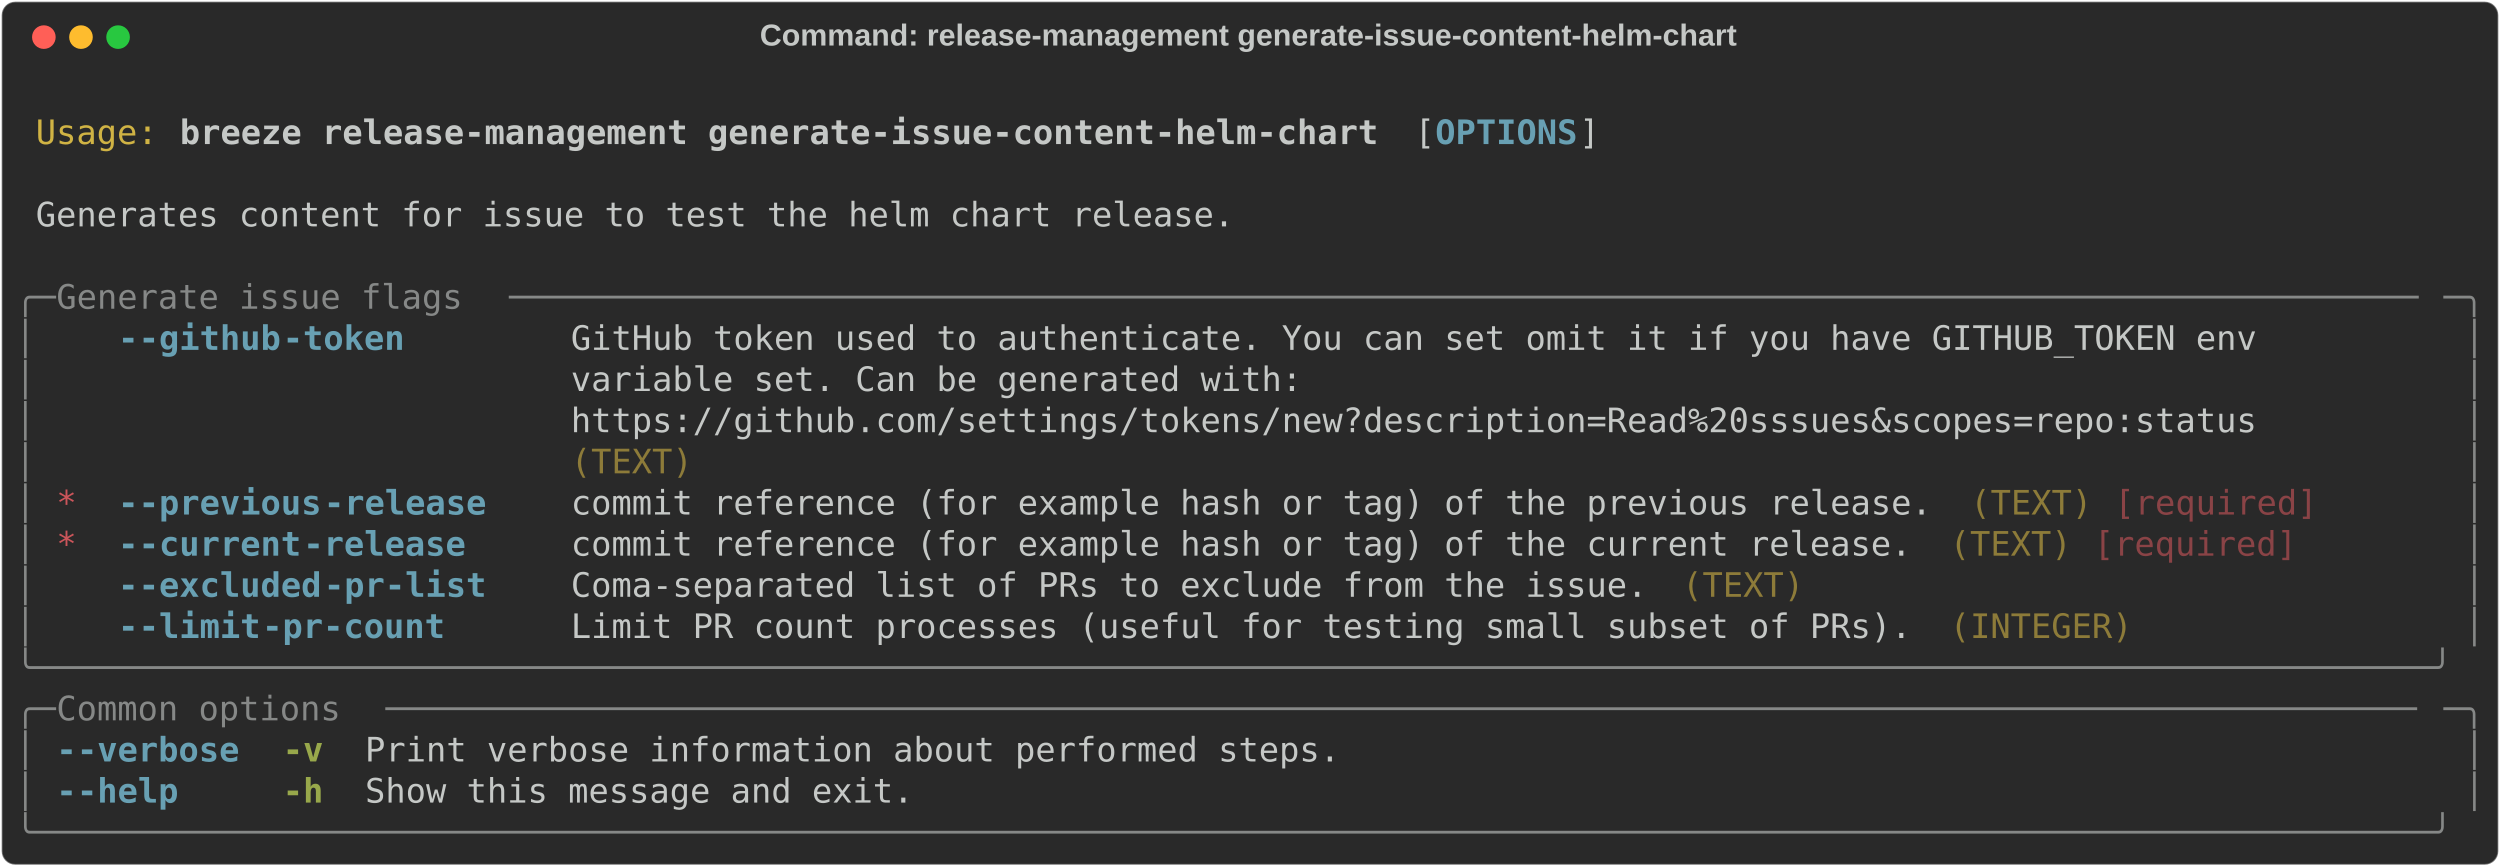
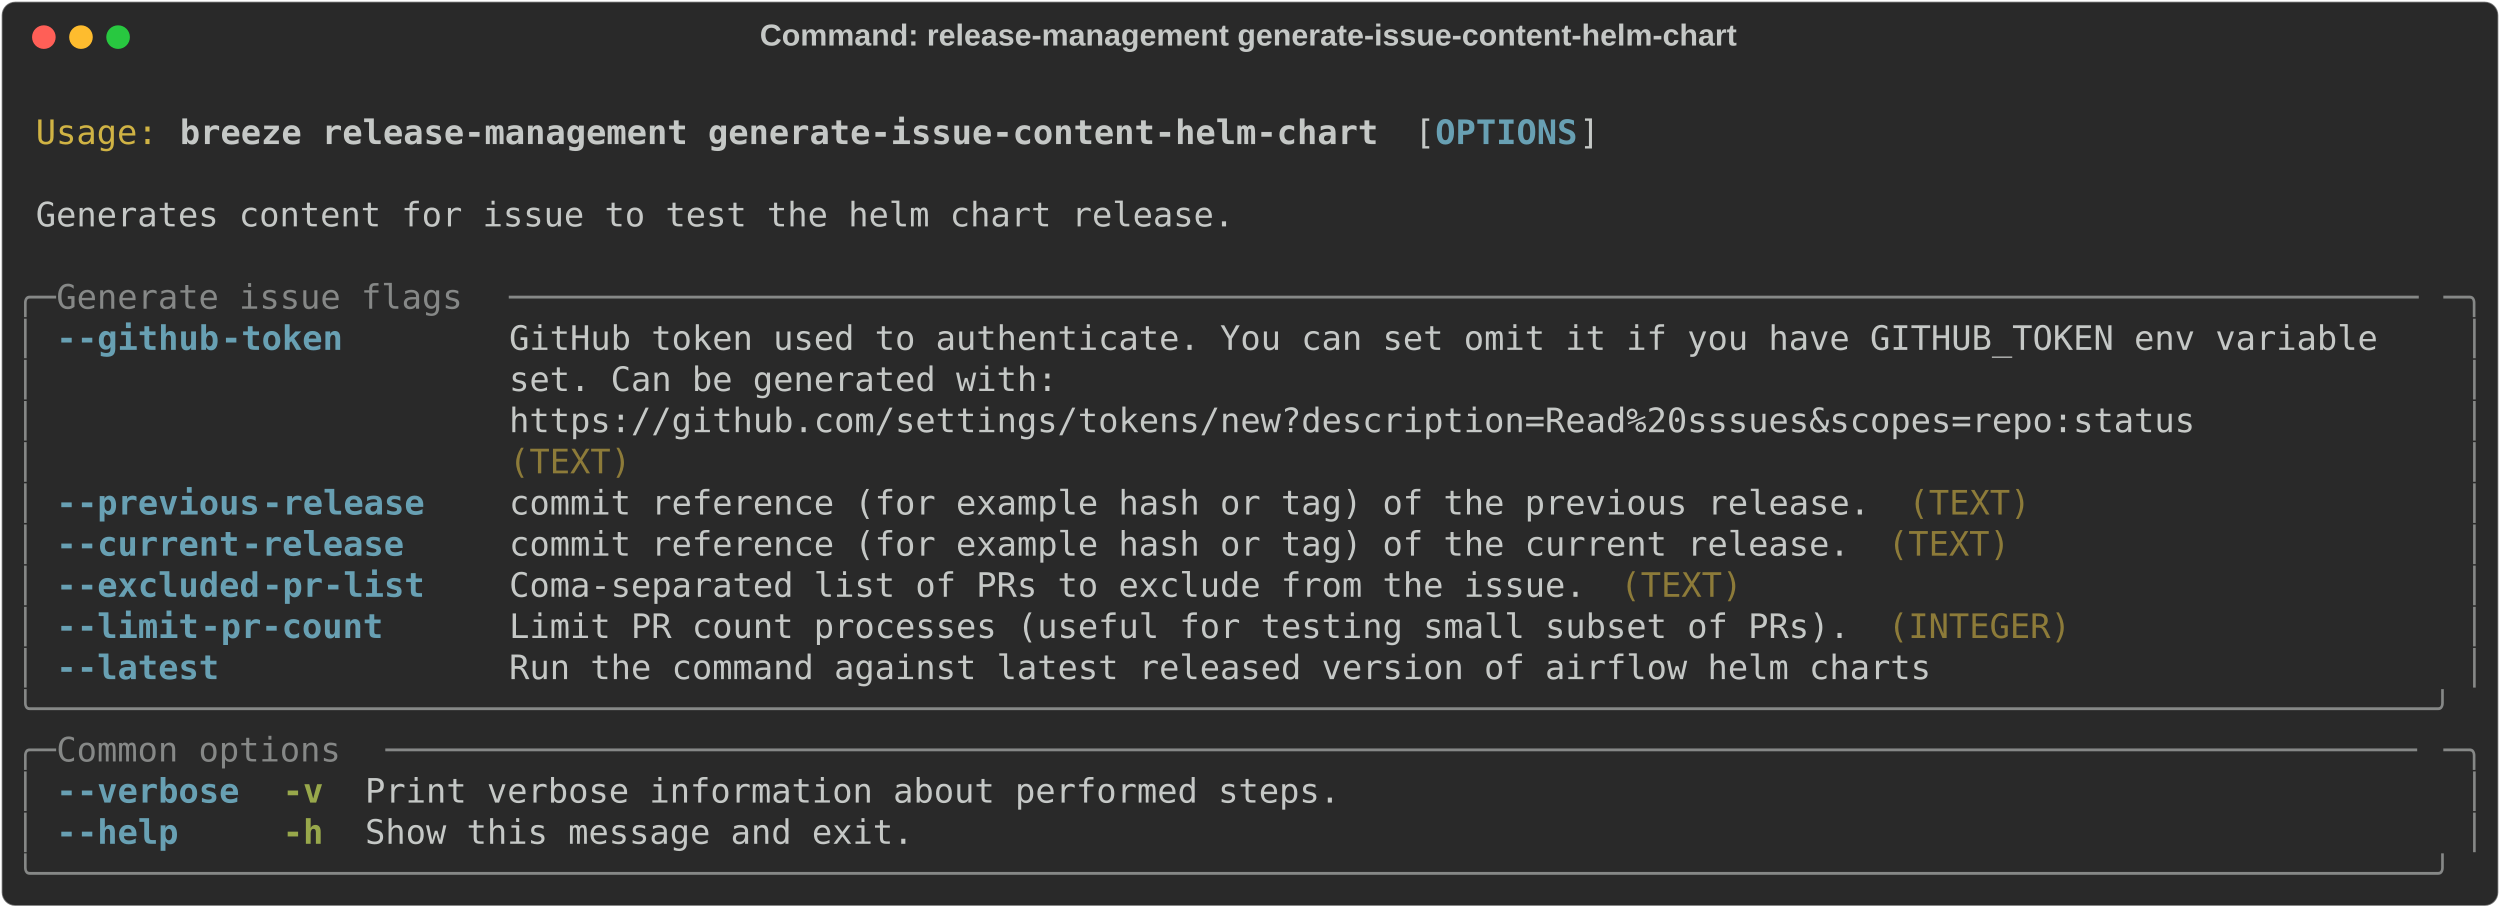
- <svg xmlns="http://www.w3.org/2000/svg" class="rich-terminal" viewBox="0 0 1482 513.6">
+ <svg xmlns="http://www.w3.org/2000/svg" class="rich-terminal" viewBox="0 0 1482 538.0">
  <style>

    @font-face {
        font-family: "Fira Code";
        src: local("FiraCode-Regular"),
                url("https://cdnjs.cloudflare.com/ajax/libs/firacode/6.2.0/woff2/FiraCode-Regular.woff2") format("woff2"),
                url("https://cdnjs.cloudflare.com/ajax/libs/firacode/6.2.0/woff/FiraCode-Regular.woff") format("woff");
        font-style: normal;
        font-weight: 400;
    }
    @font-face {
        font-family: "Fira Code";
        src: local("FiraCode-Bold"),
                url("https://cdnjs.cloudflare.com/ajax/libs/firacode/6.2.0/woff2/FiraCode-Bold.woff2") format("woff2"),
                url("https://cdnjs.cloudflare.com/ajax/libs/firacode/6.2.0/woff/FiraCode-Bold.woff") format("woff");
        font-style: bold;
        font-weight: 700;
    }

    .breeze-release-management-generate-issue-content-helm-chart-matrix {
        font-family: Fira Code, monospace;
        font-size: 20px;
        line-height: 24.4px;
        font-variant-east-asian: full-width;
    }

    .breeze-release-management-generate-issue-content-helm-chart-title {
        font-size: 18px;
        font-weight: bold;
        font-family: arial;
    }

    .breeze-release-management-generate-issue-content-helm-chart-r1 { fill: #c5c8c6 }
.breeze-release-management-generate-issue-content-helm-chart-r2 { fill: #d0b344 }
.breeze-release-management-generate-issue-content-helm-chart-r3 { fill: #c5c8c6;font-weight: bold }
.breeze-release-management-generate-issue-content-helm-chart-r4 { fill: #68a0b3;font-weight: bold }
.breeze-release-management-generate-issue-content-helm-chart-r5 { fill: #868887 }
.breeze-release-management-generate-issue-content-helm-chart-r6 { fill: #8d7b39 }
- .breeze-release-management-generate-issue-content-helm-chart-r7 { fill: #cc555a }
- .breeze-release-management-generate-issue-content-helm-chart-r8 { fill: #8a4346 }
- .breeze-release-management-generate-issue-content-helm-chart-r9 { fill: #98a84b;font-weight: bold }
+ .breeze-release-management-generate-issue-content-helm-chart-r7 { fill: #98a84b;font-weight: bold }
    </style>
  <defs>
    <clipPath id="breeze-release-management-generate-issue-content-helm-chart-clip-terminal">
-       <rect x="0" y="0" width="1463.0" height="462.6" />
+       <rect x="0" y="0" width="1463.0" height="487.0" />
    </clipPath>
    <clipPath id="breeze-release-management-generate-issue-content-helm-chart-line-0">
      <rect x="0" y="1.5" width="1464" height="24.65" />
    </clipPath>
    <clipPath id="breeze-release-management-generate-issue-content-helm-chart-line-1">
      <rect x="0" y="25.9" width="1464" height="24.65" />
    </clipPath>
    <clipPath id="breeze-release-management-generate-issue-content-helm-chart-line-2">
      <rect x="0" y="50.3" width="1464" height="24.65" />
    </clipPath>
    <clipPath id="breeze-release-management-generate-issue-content-helm-chart-line-3">
      <rect x="0" y="74.7" width="1464" height="24.65" />
    </clipPath>
    <clipPath id="breeze-release-management-generate-issue-content-helm-chart-line-4">
      <rect x="0" y="99.1" width="1464" height="24.65" />
    </clipPath>
    <clipPath id="breeze-release-management-generate-issue-content-helm-chart-line-5">
      <rect x="0" y="123.5" width="1464" height="24.65" />
    </clipPath>
    <clipPath id="breeze-release-management-generate-issue-content-helm-chart-line-6">
      <rect x="0" y="147.9" width="1464" height="24.65" />
    </clipPath>
    <clipPath id="breeze-release-management-generate-issue-content-helm-chart-line-7">
      <rect x="0" y="172.3" width="1464" height="24.65" />
    </clipPath>
    <clipPath id="breeze-release-management-generate-issue-content-helm-chart-line-8">
      <rect x="0" y="196.7" width="1464" height="24.65" />
    </clipPath>
    <clipPath id="breeze-release-management-generate-issue-content-helm-chart-line-9">
      <rect x="0" y="221.1" width="1464" height="24.65" />
    </clipPath>
    <clipPath id="breeze-release-management-generate-issue-content-helm-chart-line-10">
      <rect x="0" y="245.5" width="1464" height="24.65" />
    </clipPath>
    <clipPath id="breeze-release-management-generate-issue-content-helm-chart-line-11">
      <rect x="0" y="269.9" width="1464" height="24.65" />
    </clipPath>
    <clipPath id="breeze-release-management-generate-issue-content-helm-chart-line-12">
      <rect x="0" y="294.3" width="1464" height="24.65" />
    </clipPath>
    <clipPath id="breeze-release-management-generate-issue-content-helm-chart-line-13">
      <rect x="0" y="318.7" width="1464" height="24.65" />
    </clipPath>
    <clipPath id="breeze-release-management-generate-issue-content-helm-chart-line-14">
      <rect x="0" y="343.1" width="1464" height="24.65" />
    </clipPath>
    <clipPath id="breeze-release-management-generate-issue-content-helm-chart-line-15">
      <rect x="0" y="367.5" width="1464" height="24.65" />
    </clipPath>
    <clipPath id="breeze-release-management-generate-issue-content-helm-chart-line-16">
      <rect x="0" y="391.9" width="1464" height="24.65" />
    </clipPath>
    <clipPath id="breeze-release-management-generate-issue-content-helm-chart-line-17">
      <rect x="0" y="416.3" width="1464" height="24.65" />
    </clipPath>
+     <clipPath id="breeze-release-management-generate-issue-content-helm-chart-line-18">
+       <rect x="0" y="440.7" width="1464" height="24.65" />
+     </clipPath>
  </defs>
-   <rect fill="#292929" stroke="rgba(255,255,255,0.35)" stroke-width="1" x="1" y="1" width="1480" height="511.6" rx="8" />
+   <rect fill="#292929" stroke="rgba(255,255,255,0.35)" stroke-width="1" x="1" y="1" width="1480" height="536" rx="8" />
  <text class="breeze-release-management-generate-issue-content-helm-chart-title" fill="#c5c8c6" text-anchor="middle" x="740" y="27">Command: release-management generate-issue-content-helm-chart</text>
  <g transform="translate(26,22)">
    <circle cx="0" cy="0" r="7" fill="#ff5f57" />
    <circle cx="22" cy="0" r="7" fill="#febc2e" />
    <circle cx="44" cy="0" r="7" fill="#28c840" />
  </g>
  <g transform="translate(9, 41)" clip-path="url(#breeze-release-management-generate-issue-content-helm-chart-clip-terminal)">
    <g class="breeze-release-management-generate-issue-content-helm-chart-matrix">
      <text class="breeze-release-management-generate-issue-content-helm-chart-r1" x="1464" y="20" textLength="12.2" clip-path="url(#breeze-release-management-generate-issue-content-helm-chart-line-0)">
</text>
      <text class="breeze-release-management-generate-issue-content-helm-chart-r2" x="12.2" y="44.4" textLength="73.2" clip-path="url(#breeze-release-management-generate-issue-content-helm-chart-line-1)">Usage:</text>
      <text class="breeze-release-management-generate-issue-content-helm-chart-r3" x="97.6" y="44.4" textLength="719.8" clip-path="url(#breeze-release-management-generate-issue-content-helm-chart-line-1)">breeze release-management generate-issue-content-helm-chart</text>
      <text class="breeze-release-management-generate-issue-content-helm-chart-r1" x="829.6" y="44.4" textLength="12.2" clip-path="url(#breeze-release-management-generate-issue-content-helm-chart-line-1)">[</text>
      <text class="breeze-release-management-generate-issue-content-helm-chart-r4" x="841.8" y="44.4" textLength="85.4" clip-path="url(#breeze-release-management-generate-issue-content-helm-chart-line-1)">OPTIONS</text>
      <text class="breeze-release-management-generate-issue-content-helm-chart-r1" x="927.2" y="44.4" textLength="12.2" clip-path="url(#breeze-release-management-generate-issue-content-helm-chart-line-1)">]</text>
      <text class="breeze-release-management-generate-issue-content-helm-chart-r1" x="1464" y="44.4" textLength="12.2" clip-path="url(#breeze-release-management-generate-issue-content-helm-chart-line-1)">
</text>
      <text class="breeze-release-management-generate-issue-content-helm-chart-r1" x="1464" y="68.8" textLength="12.2" clip-path="url(#breeze-release-management-generate-issue-content-helm-chart-line-2)">
</text>
      <text class="breeze-release-management-generate-issue-content-helm-chart-r1" x="12.2" y="93.2" textLength="719.8" clip-path="url(#breeze-release-management-generate-issue-content-helm-chart-line-3)">Generates content for issue to test the helm chart release.</text>
      <text class="breeze-release-management-generate-issue-content-helm-chart-r1" x="1464" y="93.2" textLength="12.2" clip-path="url(#breeze-release-management-generate-issue-content-helm-chart-line-3)">
</text>
      <text class="breeze-release-management-generate-issue-content-helm-chart-r1" x="1464" y="117.6" textLength="12.2" clip-path="url(#breeze-release-management-generate-issue-content-helm-chart-line-4)">
</text>
      <text class="breeze-release-management-generate-issue-content-helm-chart-r5" x="0" y="142" textLength="24.4" clip-path="url(#breeze-release-management-generate-issue-content-helm-chart-line-5)">╭─</text>
      <text class="breeze-release-management-generate-issue-content-helm-chart-r5" x="24.4" y="142" textLength="268.4" clip-path="url(#breeze-release-management-generate-issue-content-helm-chart-line-5)"> Generate issue flags </text>
      <text class="breeze-release-management-generate-issue-content-helm-chart-r5" x="292.8" y="142" textLength="1146.8" clip-path="url(#breeze-release-management-generate-issue-content-helm-chart-line-5)">──────────────────────────────────────────────────────────────────────────────────────────────</text>
      <text class="breeze-release-management-generate-issue-content-helm-chart-r5" x="1439.6" y="142" textLength="24.4" clip-path="url(#breeze-release-management-generate-issue-content-helm-chart-line-5)">─╮</text>
      <text class="breeze-release-management-generate-issue-content-helm-chart-r1" x="1464" y="142" textLength="12.2" clip-path="url(#breeze-release-management-generate-issue-content-helm-chart-line-5)">
</text>
      <text class="breeze-release-management-generate-issue-content-helm-chart-r5" x="0" y="166.4" textLength="12.2" clip-path="url(#breeze-release-management-generate-issue-content-helm-chart-line-6)">│</text>
-       <text class="breeze-release-management-generate-issue-content-helm-chart-r4" x="61" y="166.4" textLength="12.2" clip-path="url(#breeze-release-management-generate-issue-content-helm-chart-line-6)">-</text>
-       <text class="breeze-release-management-generate-issue-content-helm-chart-r4" x="73.2" y="166.4" textLength="85.4" clip-path="url(#breeze-release-management-generate-issue-content-helm-chart-line-6)">-github</text>
-       <text class="breeze-release-management-generate-issue-content-helm-chart-r4" x="158.6" y="166.4" textLength="73.2" clip-path="url(#breeze-release-management-generate-issue-content-helm-chart-line-6)">-token</text>
-       <text class="breeze-release-management-generate-issue-content-helm-chart-r1" x="329.4" y="166.4" textLength="1110.2" clip-path="url(#breeze-release-management-generate-issue-content-helm-chart-line-6)">GitHub token used to authenticate. You can set omit it if you have GITHUB_TOKEN env        </text>
+       <text class="breeze-release-management-generate-issue-content-helm-chart-r4" x="24.4" y="166.4" textLength="12.2" clip-path="url(#breeze-release-management-generate-issue-content-helm-chart-line-6)">-</text>
+       <text class="breeze-release-management-generate-issue-content-helm-chart-r4" x="36.6" y="166.4" textLength="85.4" clip-path="url(#breeze-release-management-generate-issue-content-helm-chart-line-6)">-github</text>
+       <text class="breeze-release-management-generate-issue-content-helm-chart-r4" x="122" y="166.4" textLength="73.2" clip-path="url(#breeze-release-management-generate-issue-content-helm-chart-line-6)">-token</text>
+       <text class="breeze-release-management-generate-issue-content-helm-chart-r1" x="292.8" y="166.4" textLength="1146.8" clip-path="url(#breeze-release-management-generate-issue-content-helm-chart-line-6)">GitHub token used to authenticate. You can set omit it if you have GITHUB_TOKEN env variable  </text>
      <text class="breeze-release-management-generate-issue-content-helm-chart-r5" x="1451.8" y="166.4" textLength="12.2" clip-path="url(#breeze-release-management-generate-issue-content-helm-chart-line-6)">│</text>
      <text class="breeze-release-management-generate-issue-content-helm-chart-r1" x="1464" y="166.4" textLength="12.2" clip-path="url(#breeze-release-management-generate-issue-content-helm-chart-line-6)">
</text>
      <text class="breeze-release-management-generate-issue-content-helm-chart-r5" x="0" y="190.8" textLength="12.2" clip-path="url(#breeze-release-management-generate-issue-content-helm-chart-line-7)">│</text>
-       <text class="breeze-release-management-generate-issue-content-helm-chart-r1" x="329.4" y="190.8" textLength="1110.2" clip-path="url(#breeze-release-management-generate-issue-content-helm-chart-line-7)">variable set. Can be generated with:                                                       </text>
+       <text class="breeze-release-management-generate-issue-content-helm-chart-r1" x="292.8" y="190.8" textLength="1146.8" clip-path="url(#breeze-release-management-generate-issue-content-helm-chart-line-7)">set. Can be generated with:                                                                   </text>
      <text class="breeze-release-management-generate-issue-content-helm-chart-r5" x="1451.8" y="190.8" textLength="12.2" clip-path="url(#breeze-release-management-generate-issue-content-helm-chart-line-7)">│</text>
      <text class="breeze-release-management-generate-issue-content-helm-chart-r1" x="1464" y="190.8" textLength="12.2" clip-path="url(#breeze-release-management-generate-issue-content-helm-chart-line-7)">
</text>
      <text class="breeze-release-management-generate-issue-content-helm-chart-r5" x="0" y="215.2" textLength="12.2" clip-path="url(#breeze-release-management-generate-issue-content-helm-chart-line-8)">│</text>
-       <text class="breeze-release-management-generate-issue-content-helm-chart-r1" x="329.4" y="215.2" textLength="1110.2" clip-path="url(#breeze-release-management-generate-issue-content-helm-chart-line-8)">https://github.com/settings/tokens/new?description=Read%20sssues&amp;scopes=repo:status        </text>
+       <text class="breeze-release-management-generate-issue-content-helm-chart-r1" x="292.8" y="215.2" textLength="1146.8" clip-path="url(#breeze-release-management-generate-issue-content-helm-chart-line-8)">https://github.com/settings/tokens/new?description=Read%20sssues&amp;scopes=repo:status           </text>
      <text class="breeze-release-management-generate-issue-content-helm-chart-r5" x="1451.8" y="215.2" textLength="12.2" clip-path="url(#breeze-release-management-generate-issue-content-helm-chart-line-8)">│</text>
      <text class="breeze-release-management-generate-issue-content-helm-chart-r1" x="1464" y="215.2" textLength="12.2" clip-path="url(#breeze-release-management-generate-issue-content-helm-chart-line-8)">
</text>
      <text class="breeze-release-management-generate-issue-content-helm-chart-r5" x="0" y="239.6" textLength="12.2" clip-path="url(#breeze-release-management-generate-issue-content-helm-chart-line-9)">│</text>
-       <text class="breeze-release-management-generate-issue-content-helm-chart-r6" x="329.4" y="239.6" textLength="1110.2" clip-path="url(#breeze-release-management-generate-issue-content-helm-chart-line-9)">(TEXT)                                                                                     </text>
+       <text class="breeze-release-management-generate-issue-content-helm-chart-r6" x="292.8" y="239.6" textLength="1146.8" clip-path="url(#breeze-release-management-generate-issue-content-helm-chart-line-9)">(TEXT)                                                                                        </text>
      <text class="breeze-release-management-generate-issue-content-helm-chart-r5" x="1451.8" y="239.6" textLength="12.2" clip-path="url(#breeze-release-management-generate-issue-content-helm-chart-line-9)">│</text>
      <text class="breeze-release-management-generate-issue-content-helm-chart-r1" x="1464" y="239.6" textLength="12.2" clip-path="url(#breeze-release-management-generate-issue-content-helm-chart-line-9)">
</text>
      <text class="breeze-release-management-generate-issue-content-helm-chart-r5" x="0" y="264" textLength="12.2" clip-path="url(#breeze-release-management-generate-issue-content-helm-chart-line-10)">│</text>
-       <text class="breeze-release-management-generate-issue-content-helm-chart-r7" x="24.4" y="264" textLength="12.2" clip-path="url(#breeze-release-management-generate-issue-content-helm-chart-line-10)">*</text>
-       <text class="breeze-release-management-generate-issue-content-helm-chart-r4" x="61" y="264" textLength="12.2" clip-path="url(#breeze-release-management-generate-issue-content-helm-chart-line-10)">-</text>
-       <text class="breeze-release-management-generate-issue-content-helm-chart-r4" x="73.2" y="264" textLength="109.8" clip-path="url(#breeze-release-management-generate-issue-content-helm-chart-line-10)">-previous</text>
-       <text class="breeze-release-management-generate-issue-content-helm-chart-r4" x="183" y="264" textLength="97.6" clip-path="url(#breeze-release-management-generate-issue-content-helm-chart-line-10)">-release</text>
-       <text class="breeze-release-management-generate-issue-content-helm-chart-r1" x="329.4" y="264" textLength="817.4" clip-path="url(#breeze-release-management-generate-issue-content-helm-chart-line-10)">commit reference (for example hash or tag) of the previous release.</text>
-       <text class="breeze-release-management-generate-issue-content-helm-chart-r6" x="1159" y="264" textLength="73.2" clip-path="url(#breeze-release-management-generate-issue-content-helm-chart-line-10)">(TEXT)</text>
-       <text class="breeze-release-management-generate-issue-content-helm-chart-r8" x="1244.4" y="264" textLength="122" clip-path="url(#breeze-release-management-generate-issue-content-helm-chart-line-10)">[required]</text>
+       <text class="breeze-release-management-generate-issue-content-helm-chart-r4" x="24.4" y="264" textLength="12.2" clip-path="url(#breeze-release-management-generate-issue-content-helm-chart-line-10)">-</text>
+       <text class="breeze-release-management-generate-issue-content-helm-chart-r4" x="36.6" y="264" textLength="109.8" clip-path="url(#breeze-release-management-generate-issue-content-helm-chart-line-10)">-previous</text>
+       <text class="breeze-release-management-generate-issue-content-helm-chart-r4" x="146.4" y="264" textLength="97.6" clip-path="url(#breeze-release-management-generate-issue-content-helm-chart-line-10)">-release</text>
+       <text class="breeze-release-management-generate-issue-content-helm-chart-r1" x="292.8" y="264" textLength="817.4" clip-path="url(#breeze-release-management-generate-issue-content-helm-chart-line-10)">commit reference (for example hash or tag) of the previous release.</text>
+       <text class="breeze-release-management-generate-issue-content-helm-chart-r6" x="1122.4" y="264" textLength="73.2" clip-path="url(#breeze-release-management-generate-issue-content-helm-chart-line-10)">(TEXT)</text>
      <text class="breeze-release-management-generate-issue-content-helm-chart-r5" x="1451.8" y="264" textLength="12.2" clip-path="url(#breeze-release-management-generate-issue-content-helm-chart-line-10)">│</text>
      <text class="breeze-release-management-generate-issue-content-helm-chart-r1" x="1464" y="264" textLength="12.2" clip-path="url(#breeze-release-management-generate-issue-content-helm-chart-line-10)">
</text>
      <text class="breeze-release-management-generate-issue-content-helm-chart-r5" x="0" y="288.4" textLength="12.2" clip-path="url(#breeze-release-management-generate-issue-content-helm-chart-line-11)">│</text>
-       <text class="breeze-release-management-generate-issue-content-helm-chart-r7" x="24.4" y="288.4" textLength="12.2" clip-path="url(#breeze-release-management-generate-issue-content-helm-chart-line-11)">*</text>
-       <text class="breeze-release-management-generate-issue-content-helm-chart-r4" x="61" y="288.4" textLength="12.2" clip-path="url(#breeze-release-management-generate-issue-content-helm-chart-line-11)">-</text>
-       <text class="breeze-release-management-generate-issue-content-helm-chart-r4" x="73.2" y="288.4" textLength="97.6" clip-path="url(#breeze-release-management-generate-issue-content-helm-chart-line-11)">-current</text>
-       <text class="breeze-release-management-generate-issue-content-helm-chart-r4" x="170.8" y="288.4" textLength="97.6" clip-path="url(#breeze-release-management-generate-issue-content-helm-chart-line-11)">-release</text>
-       <text class="breeze-release-management-generate-issue-content-helm-chart-r1" x="329.4" y="288.4" textLength="805.2" clip-path="url(#breeze-release-management-generate-issue-content-helm-chart-line-11)">commit reference (for example hash or tag) of the current release.</text>
-       <text class="breeze-release-management-generate-issue-content-helm-chart-r6" x="1146.8" y="288.4" textLength="73.2" clip-path="url(#breeze-release-management-generate-issue-content-helm-chart-line-11)">(TEXT)</text>
-       <text class="breeze-release-management-generate-issue-content-helm-chart-r8" x="1232.2" y="288.4" textLength="122" clip-path="url(#breeze-release-management-generate-issue-content-helm-chart-line-11)">[required]</text>
+       <text class="breeze-release-management-generate-issue-content-helm-chart-r4" x="24.4" y="288.4" textLength="12.2" clip-path="url(#breeze-release-management-generate-issue-content-helm-chart-line-11)">-</text>
+       <text class="breeze-release-management-generate-issue-content-helm-chart-r4" x="36.6" y="288.4" textLength="97.6" clip-path="url(#breeze-release-management-generate-issue-content-helm-chart-line-11)">-current</text>
+       <text class="breeze-release-management-generate-issue-content-helm-chart-r4" x="134.2" y="288.4" textLength="97.6" clip-path="url(#breeze-release-management-generate-issue-content-helm-chart-line-11)">-release</text>
+       <text class="breeze-release-management-generate-issue-content-helm-chart-r1" x="292.8" y="288.4" textLength="805.2" clip-path="url(#breeze-release-management-generate-issue-content-helm-chart-line-11)">commit reference (for example hash or tag) of the current release.</text>
+       <text class="breeze-release-management-generate-issue-content-helm-chart-r6" x="1110.2" y="288.4" textLength="73.2" clip-path="url(#breeze-release-management-generate-issue-content-helm-chart-line-11)">(TEXT)</text>
      <text class="breeze-release-management-generate-issue-content-helm-chart-r5" x="1451.8" y="288.4" textLength="12.2" clip-path="url(#breeze-release-management-generate-issue-content-helm-chart-line-11)">│</text>
      <text class="breeze-release-management-generate-issue-content-helm-chart-r1" x="1464" y="288.4" textLength="12.2" clip-path="url(#breeze-release-management-generate-issue-content-helm-chart-line-11)">
</text>
      <text class="breeze-release-management-generate-issue-content-helm-chart-r5" x="0" y="312.8" textLength="12.2" clip-path="url(#breeze-release-management-generate-issue-content-helm-chart-line-12)">│</text>
-       <text class="breeze-release-management-generate-issue-content-helm-chart-r4" x="61" y="312.8" textLength="12.2" clip-path="url(#breeze-release-management-generate-issue-content-helm-chart-line-12)">-</text>
-       <text class="breeze-release-management-generate-issue-content-helm-chart-r4" x="73.2" y="312.8" textLength="109.8" clip-path="url(#breeze-release-management-generate-issue-content-helm-chart-line-12)">-excluded</text>
-       <text class="breeze-release-management-generate-issue-content-helm-chart-r4" x="183" y="312.8" textLength="97.6" clip-path="url(#breeze-release-management-generate-issue-content-helm-chart-line-12)">-pr-list</text>
-       <text class="breeze-release-management-generate-issue-content-helm-chart-r1" x="329.4" y="312.8" textLength="646.6" clip-path="url(#breeze-release-management-generate-issue-content-helm-chart-line-12)">Coma-separated list of PRs to exclude from the issue.</text>
-       <text class="breeze-release-management-generate-issue-content-helm-chart-r6" x="988.2" y="312.8" textLength="73.2" clip-path="url(#breeze-release-management-generate-issue-content-helm-chart-line-12)">(TEXT)</text>
+       <text class="breeze-release-management-generate-issue-content-helm-chart-r4" x="24.4" y="312.8" textLength="12.2" clip-path="url(#breeze-release-management-generate-issue-content-helm-chart-line-12)">-</text>
+       <text class="breeze-release-management-generate-issue-content-helm-chart-r4" x="36.6" y="312.8" textLength="109.8" clip-path="url(#breeze-release-management-generate-issue-content-helm-chart-line-12)">-excluded</text>
+       <text class="breeze-release-management-generate-issue-content-helm-chart-r4" x="146.4" y="312.8" textLength="97.6" clip-path="url(#breeze-release-management-generate-issue-content-helm-chart-line-12)">-pr-list</text>
+       <text class="breeze-release-management-generate-issue-content-helm-chart-r1" x="292.8" y="312.8" textLength="646.6" clip-path="url(#breeze-release-management-generate-issue-content-helm-chart-line-12)">Coma-separated list of PRs to exclude from the issue.</text>
+       <text class="breeze-release-management-generate-issue-content-helm-chart-r6" x="951.6" y="312.8" textLength="73.2" clip-path="url(#breeze-release-management-generate-issue-content-helm-chart-line-12)">(TEXT)</text>
      <text class="breeze-release-management-generate-issue-content-helm-chart-r5" x="1451.8" y="312.8" textLength="12.2" clip-path="url(#breeze-release-management-generate-issue-content-helm-chart-line-12)">│</text>
      <text class="breeze-release-management-generate-issue-content-helm-chart-r1" x="1464" y="312.8" textLength="12.2" clip-path="url(#breeze-release-management-generate-issue-content-helm-chart-line-12)">
</text>
      <text class="breeze-release-management-generate-issue-content-helm-chart-r5" x="0" y="337.2" textLength="12.2" clip-path="url(#breeze-release-management-generate-issue-content-helm-chart-line-13)">│</text>
-       <text class="breeze-release-management-generate-issue-content-helm-chart-r4" x="61" y="337.2" textLength="12.2" clip-path="url(#breeze-release-management-generate-issue-content-helm-chart-line-13)">-</text>
-       <text class="breeze-release-management-generate-issue-content-helm-chart-r4" x="73.2" y="337.2" textLength="73.2" clip-path="url(#breeze-release-management-generate-issue-content-helm-chart-line-13)">-limit</text>
-       <text class="breeze-release-management-generate-issue-content-helm-chart-r4" x="146.4" y="337.2" textLength="109.8" clip-path="url(#breeze-release-management-generate-issue-content-helm-chart-line-13)">-pr-count</text>
-       <text class="breeze-release-management-generate-issue-content-helm-chart-r1" x="329.4" y="337.2" textLength="805.2" clip-path="url(#breeze-release-management-generate-issue-content-helm-chart-line-13)">Limit PR count processes (useful for testing small subset of PRs).</text>
-       <text class="breeze-release-management-generate-issue-content-helm-chart-r6" x="1146.8" y="337.2" textLength="109.8" clip-path="url(#breeze-release-management-generate-issue-content-helm-chart-line-13)">(INTEGER)</text>
+       <text class="breeze-release-management-generate-issue-content-helm-chart-r4" x="24.4" y="337.2" textLength="12.2" clip-path="url(#breeze-release-management-generate-issue-content-helm-chart-line-13)">-</text>
+       <text class="breeze-release-management-generate-issue-content-helm-chart-r4" x="36.6" y="337.2" textLength="73.2" clip-path="url(#breeze-release-management-generate-issue-content-helm-chart-line-13)">-limit</text>
+       <text class="breeze-release-management-generate-issue-content-helm-chart-r4" x="109.8" y="337.2" textLength="109.8" clip-path="url(#breeze-release-management-generate-issue-content-helm-chart-line-13)">-pr-count</text>
+       <text class="breeze-release-management-generate-issue-content-helm-chart-r1" x="292.8" y="337.2" textLength="805.2" clip-path="url(#breeze-release-management-generate-issue-content-helm-chart-line-13)">Limit PR count processes (useful for testing small subset of PRs).</text>
+       <text class="breeze-release-management-generate-issue-content-helm-chart-r6" x="1110.2" y="337.2" textLength="109.8" clip-path="url(#breeze-release-management-generate-issue-content-helm-chart-line-13)">(INTEGER)</text>
      <text class="breeze-release-management-generate-issue-content-helm-chart-r5" x="1451.8" y="337.2" textLength="12.2" clip-path="url(#breeze-release-management-generate-issue-content-helm-chart-line-13)">│</text>
      <text class="breeze-release-management-generate-issue-content-helm-chart-r1" x="1464" y="337.2" textLength="12.2" clip-path="url(#breeze-release-management-generate-issue-content-helm-chart-line-13)">
</text>
-       <text class="breeze-release-management-generate-issue-content-helm-chart-r5" x="0" y="361.6" textLength="1464" clip-path="url(#breeze-release-management-generate-issue-content-helm-chart-line-14)">╰──────────────────────────────────────────────────────────────────────────────────────────────────────────────────────╯</text>
+       <text class="breeze-release-management-generate-issue-content-helm-chart-r5" x="0" y="361.6" textLength="12.2" clip-path="url(#breeze-release-management-generate-issue-content-helm-chart-line-14)">│</text>
+       <text class="breeze-release-management-generate-issue-content-helm-chart-r4" x="24.4" y="361.6" textLength="12.2" clip-path="url(#breeze-release-management-generate-issue-content-helm-chart-line-14)">-</text>
+       <text class="breeze-release-management-generate-issue-content-helm-chart-r4" x="36.6" y="361.6" textLength="85.4" clip-path="url(#breeze-release-management-generate-issue-content-helm-chart-line-14)">-latest</text>
+       <text class="breeze-release-management-generate-issue-content-helm-chart-r1" x="292.8" y="361.6" textLength="854" clip-path="url(#breeze-release-management-generate-issue-content-helm-chart-line-14)">Run the command against latest released version of airflow helm charts</text>
+       <text class="breeze-release-management-generate-issue-content-helm-chart-r5" x="1451.8" y="361.6" textLength="12.2" clip-path="url(#breeze-release-management-generate-issue-content-helm-chart-line-14)">│</text>
      <text class="breeze-release-management-generate-issue-content-helm-chart-r1" x="1464" y="361.6" textLength="12.2" clip-path="url(#breeze-release-management-generate-issue-content-helm-chart-line-14)">
</text>
-       <text class="breeze-release-management-generate-issue-content-helm-chart-r5" x="0" y="386" textLength="24.4" clip-path="url(#breeze-release-management-generate-issue-content-helm-chart-line-15)">╭─</text>
-       <text class="breeze-release-management-generate-issue-content-helm-chart-r5" x="24.4" y="386" textLength="195.2" clip-path="url(#breeze-release-management-generate-issue-content-helm-chart-line-15)"> Common options </text>
-       <text class="breeze-release-management-generate-issue-content-helm-chart-r5" x="219.6" y="386" textLength="1220" clip-path="url(#breeze-release-management-generate-issue-content-helm-chart-line-15)">────────────────────────────────────────────────────────────────────────────────────────────────────</text>
-       <text class="breeze-release-management-generate-issue-content-helm-chart-r5" x="1439.6" y="386" textLength="24.4" clip-path="url(#breeze-release-management-generate-issue-content-helm-chart-line-15)">─╮</text>
+       <text class="breeze-release-management-generate-issue-content-helm-chart-r5" x="0" y="386" textLength="1464" clip-path="url(#breeze-release-management-generate-issue-content-helm-chart-line-15)">╰──────────────────────────────────────────────────────────────────────────────────────────────────────────────────────╯</text>
      <text class="breeze-release-management-generate-issue-content-helm-chart-r1" x="1464" y="386" textLength="12.2" clip-path="url(#breeze-release-management-generate-issue-content-helm-chart-line-15)">
</text>
-       <text class="breeze-release-management-generate-issue-content-helm-chart-r5" x="0" y="410.4" textLength="12.2" clip-path="url(#breeze-release-management-generate-issue-content-helm-chart-line-16)">│</text>
-       <text class="breeze-release-management-generate-issue-content-helm-chart-r4" x="24.4" y="410.4" textLength="12.2" clip-path="url(#breeze-release-management-generate-issue-content-helm-chart-line-16)">-</text>
-       <text class="breeze-release-management-generate-issue-content-helm-chart-r4" x="36.6" y="410.4" textLength="97.6" clip-path="url(#breeze-release-management-generate-issue-content-helm-chart-line-16)">-verbose</text>
-       <text class="breeze-release-management-generate-issue-content-helm-chart-r9" x="158.6" y="410.4" textLength="24.4" clip-path="url(#breeze-release-management-generate-issue-content-helm-chart-line-16)">-v</text>
-       <text class="breeze-release-management-generate-issue-content-helm-chart-r1" x="207.4" y="410.4" textLength="585.6" clip-path="url(#breeze-release-management-generate-issue-content-helm-chart-line-16)">Print verbose information about performed steps.</text>
-       <text class="breeze-release-management-generate-issue-content-helm-chart-r5" x="1451.8" y="410.4" textLength="12.2" clip-path="url(#breeze-release-management-generate-issue-content-helm-chart-line-16)">│</text>
+       <text class="breeze-release-management-generate-issue-content-helm-chart-r5" x="0" y="410.4" textLength="24.4" clip-path="url(#breeze-release-management-generate-issue-content-helm-chart-line-16)">╭─</text>
+       <text class="breeze-release-management-generate-issue-content-helm-chart-r5" x="24.4" y="410.4" textLength="195.2" clip-path="url(#breeze-release-management-generate-issue-content-helm-chart-line-16)"> Common options </text>
+       <text class="breeze-release-management-generate-issue-content-helm-chart-r5" x="219.6" y="410.4" textLength="1220" clip-path="url(#breeze-release-management-generate-issue-content-helm-chart-line-16)">────────────────────────────────────────────────────────────────────────────────────────────────────</text>
+       <text class="breeze-release-management-generate-issue-content-helm-chart-r5" x="1439.6" y="410.4" textLength="24.4" clip-path="url(#breeze-release-management-generate-issue-content-helm-chart-line-16)">─╮</text>
      <text class="breeze-release-management-generate-issue-content-helm-chart-r1" x="1464" y="410.4" textLength="12.2" clip-path="url(#breeze-release-management-generate-issue-content-helm-chart-line-16)">
</text>
      <text class="breeze-release-management-generate-issue-content-helm-chart-r5" x="0" y="434.8" textLength="12.2" clip-path="url(#breeze-release-management-generate-issue-content-helm-chart-line-17)">│</text>
      <text class="breeze-release-management-generate-issue-content-helm-chart-r4" x="24.4" y="434.8" textLength="12.2" clip-path="url(#breeze-release-management-generate-issue-content-helm-chart-line-17)">-</text>
-       <text class="breeze-release-management-generate-issue-content-helm-chart-r4" x="36.6" y="434.8" textLength="61" clip-path="url(#breeze-release-management-generate-issue-content-helm-chart-line-17)">-help</text>
-       <text class="breeze-release-management-generate-issue-content-helm-chart-r9" x="158.6" y="434.8" textLength="24.4" clip-path="url(#breeze-release-management-generate-issue-content-helm-chart-line-17)">-h</text>
-       <text class="breeze-release-management-generate-issue-content-helm-chart-r1" x="207.4" y="434.8" textLength="329.4" clip-path="url(#breeze-release-management-generate-issue-content-helm-chart-line-17)">Show this message and exit.</text>
+       <text class="breeze-release-management-generate-issue-content-helm-chart-r4" x="36.6" y="434.8" textLength="97.6" clip-path="url(#breeze-release-management-generate-issue-content-helm-chart-line-17)">-verbose</text>
+       <text class="breeze-release-management-generate-issue-content-helm-chart-r7" x="158.6" y="434.8" textLength="24.4" clip-path="url(#breeze-release-management-generate-issue-content-helm-chart-line-17)">-v</text>
+       <text class="breeze-release-management-generate-issue-content-helm-chart-r1" x="207.4" y="434.8" textLength="585.6" clip-path="url(#breeze-release-management-generate-issue-content-helm-chart-line-17)">Print verbose information about performed steps.</text>
      <text class="breeze-release-management-generate-issue-content-helm-chart-r5" x="1451.8" y="434.8" textLength="12.2" clip-path="url(#breeze-release-management-generate-issue-content-helm-chart-line-17)">│</text>
      <text class="breeze-release-management-generate-issue-content-helm-chart-r1" x="1464" y="434.8" textLength="12.2" clip-path="url(#breeze-release-management-generate-issue-content-helm-chart-line-17)">
</text>
-       <text class="breeze-release-management-generate-issue-content-helm-chart-r5" x="0" y="459.2" textLength="1464" clip-path="url(#breeze-release-management-generate-issue-content-helm-chart-line-18)">╰──────────────────────────────────────────────────────────────────────────────────────────────────────────────────────╯</text>
+       <text class="breeze-release-management-generate-issue-content-helm-chart-r5" x="0" y="459.2" textLength="12.2" clip-path="url(#breeze-release-management-generate-issue-content-helm-chart-line-18)">│</text>
+       <text class="breeze-release-management-generate-issue-content-helm-chart-r4" x="24.4" y="459.2" textLength="12.2" clip-path="url(#breeze-release-management-generate-issue-content-helm-chart-line-18)">-</text>
+       <text class="breeze-release-management-generate-issue-content-helm-chart-r4" x="36.6" y="459.2" textLength="61" clip-path="url(#breeze-release-management-generate-issue-content-helm-chart-line-18)">-help</text>
+       <text class="breeze-release-management-generate-issue-content-helm-chart-r7" x="158.6" y="459.2" textLength="24.4" clip-path="url(#breeze-release-management-generate-issue-content-helm-chart-line-18)">-h</text>
+       <text class="breeze-release-management-generate-issue-content-helm-chart-r1" x="207.4" y="459.2" textLength="329.4" clip-path="url(#breeze-release-management-generate-issue-content-helm-chart-line-18)">Show this message and exit.</text>
+       <text class="breeze-release-management-generate-issue-content-helm-chart-r5" x="1451.8" y="459.2" textLength="12.2" clip-path="url(#breeze-release-management-generate-issue-content-helm-chart-line-18)">│</text>
      <text class="breeze-release-management-generate-issue-content-helm-chart-r1" x="1464" y="459.2" textLength="12.2" clip-path="url(#breeze-release-management-generate-issue-content-helm-chart-line-18)">
+ </text>
+       <text class="breeze-release-management-generate-issue-content-helm-chart-r5" x="0" y="483.6" textLength="1464" clip-path="url(#breeze-release-management-generate-issue-content-helm-chart-line-19)">╰──────────────────────────────────────────────────────────────────────────────────────────────────────────────────────╯</text>
+       <text class="breeze-release-management-generate-issue-content-helm-chart-r1" x="1464" y="483.6" textLength="12.2" clip-path="url(#breeze-release-management-generate-issue-content-helm-chart-line-19)">
</text>
    </g>
  </g>
</svg>
